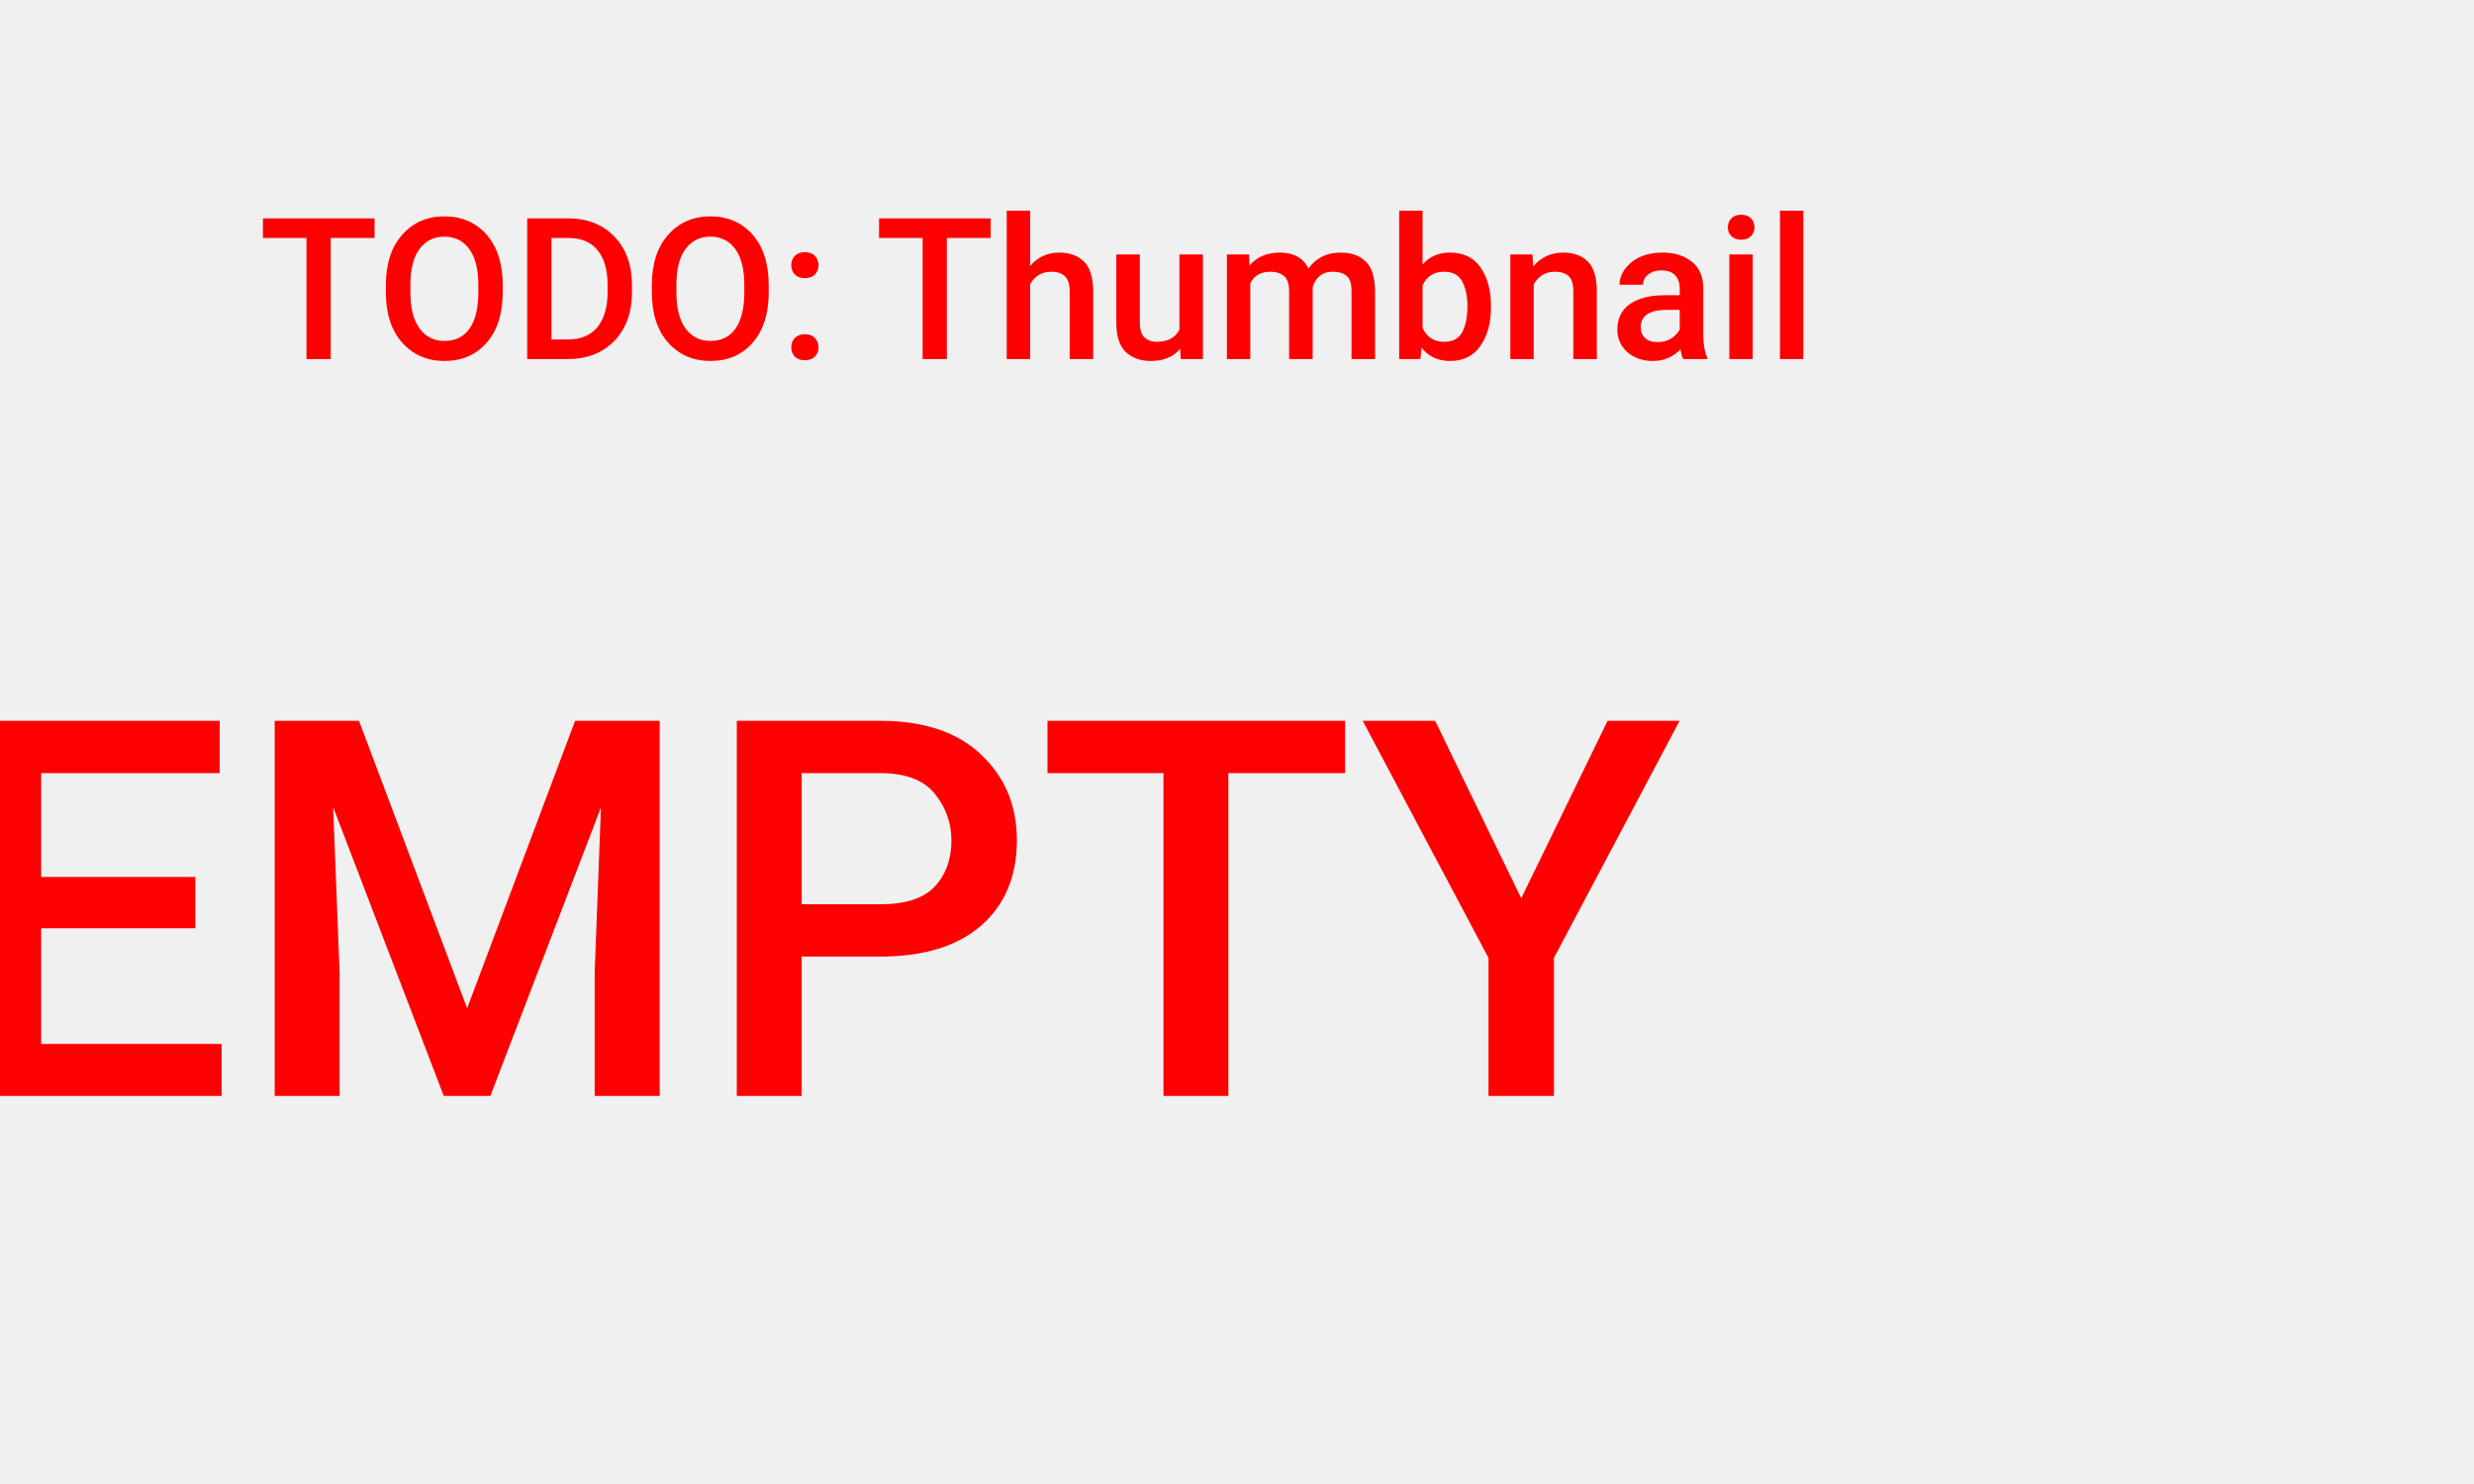
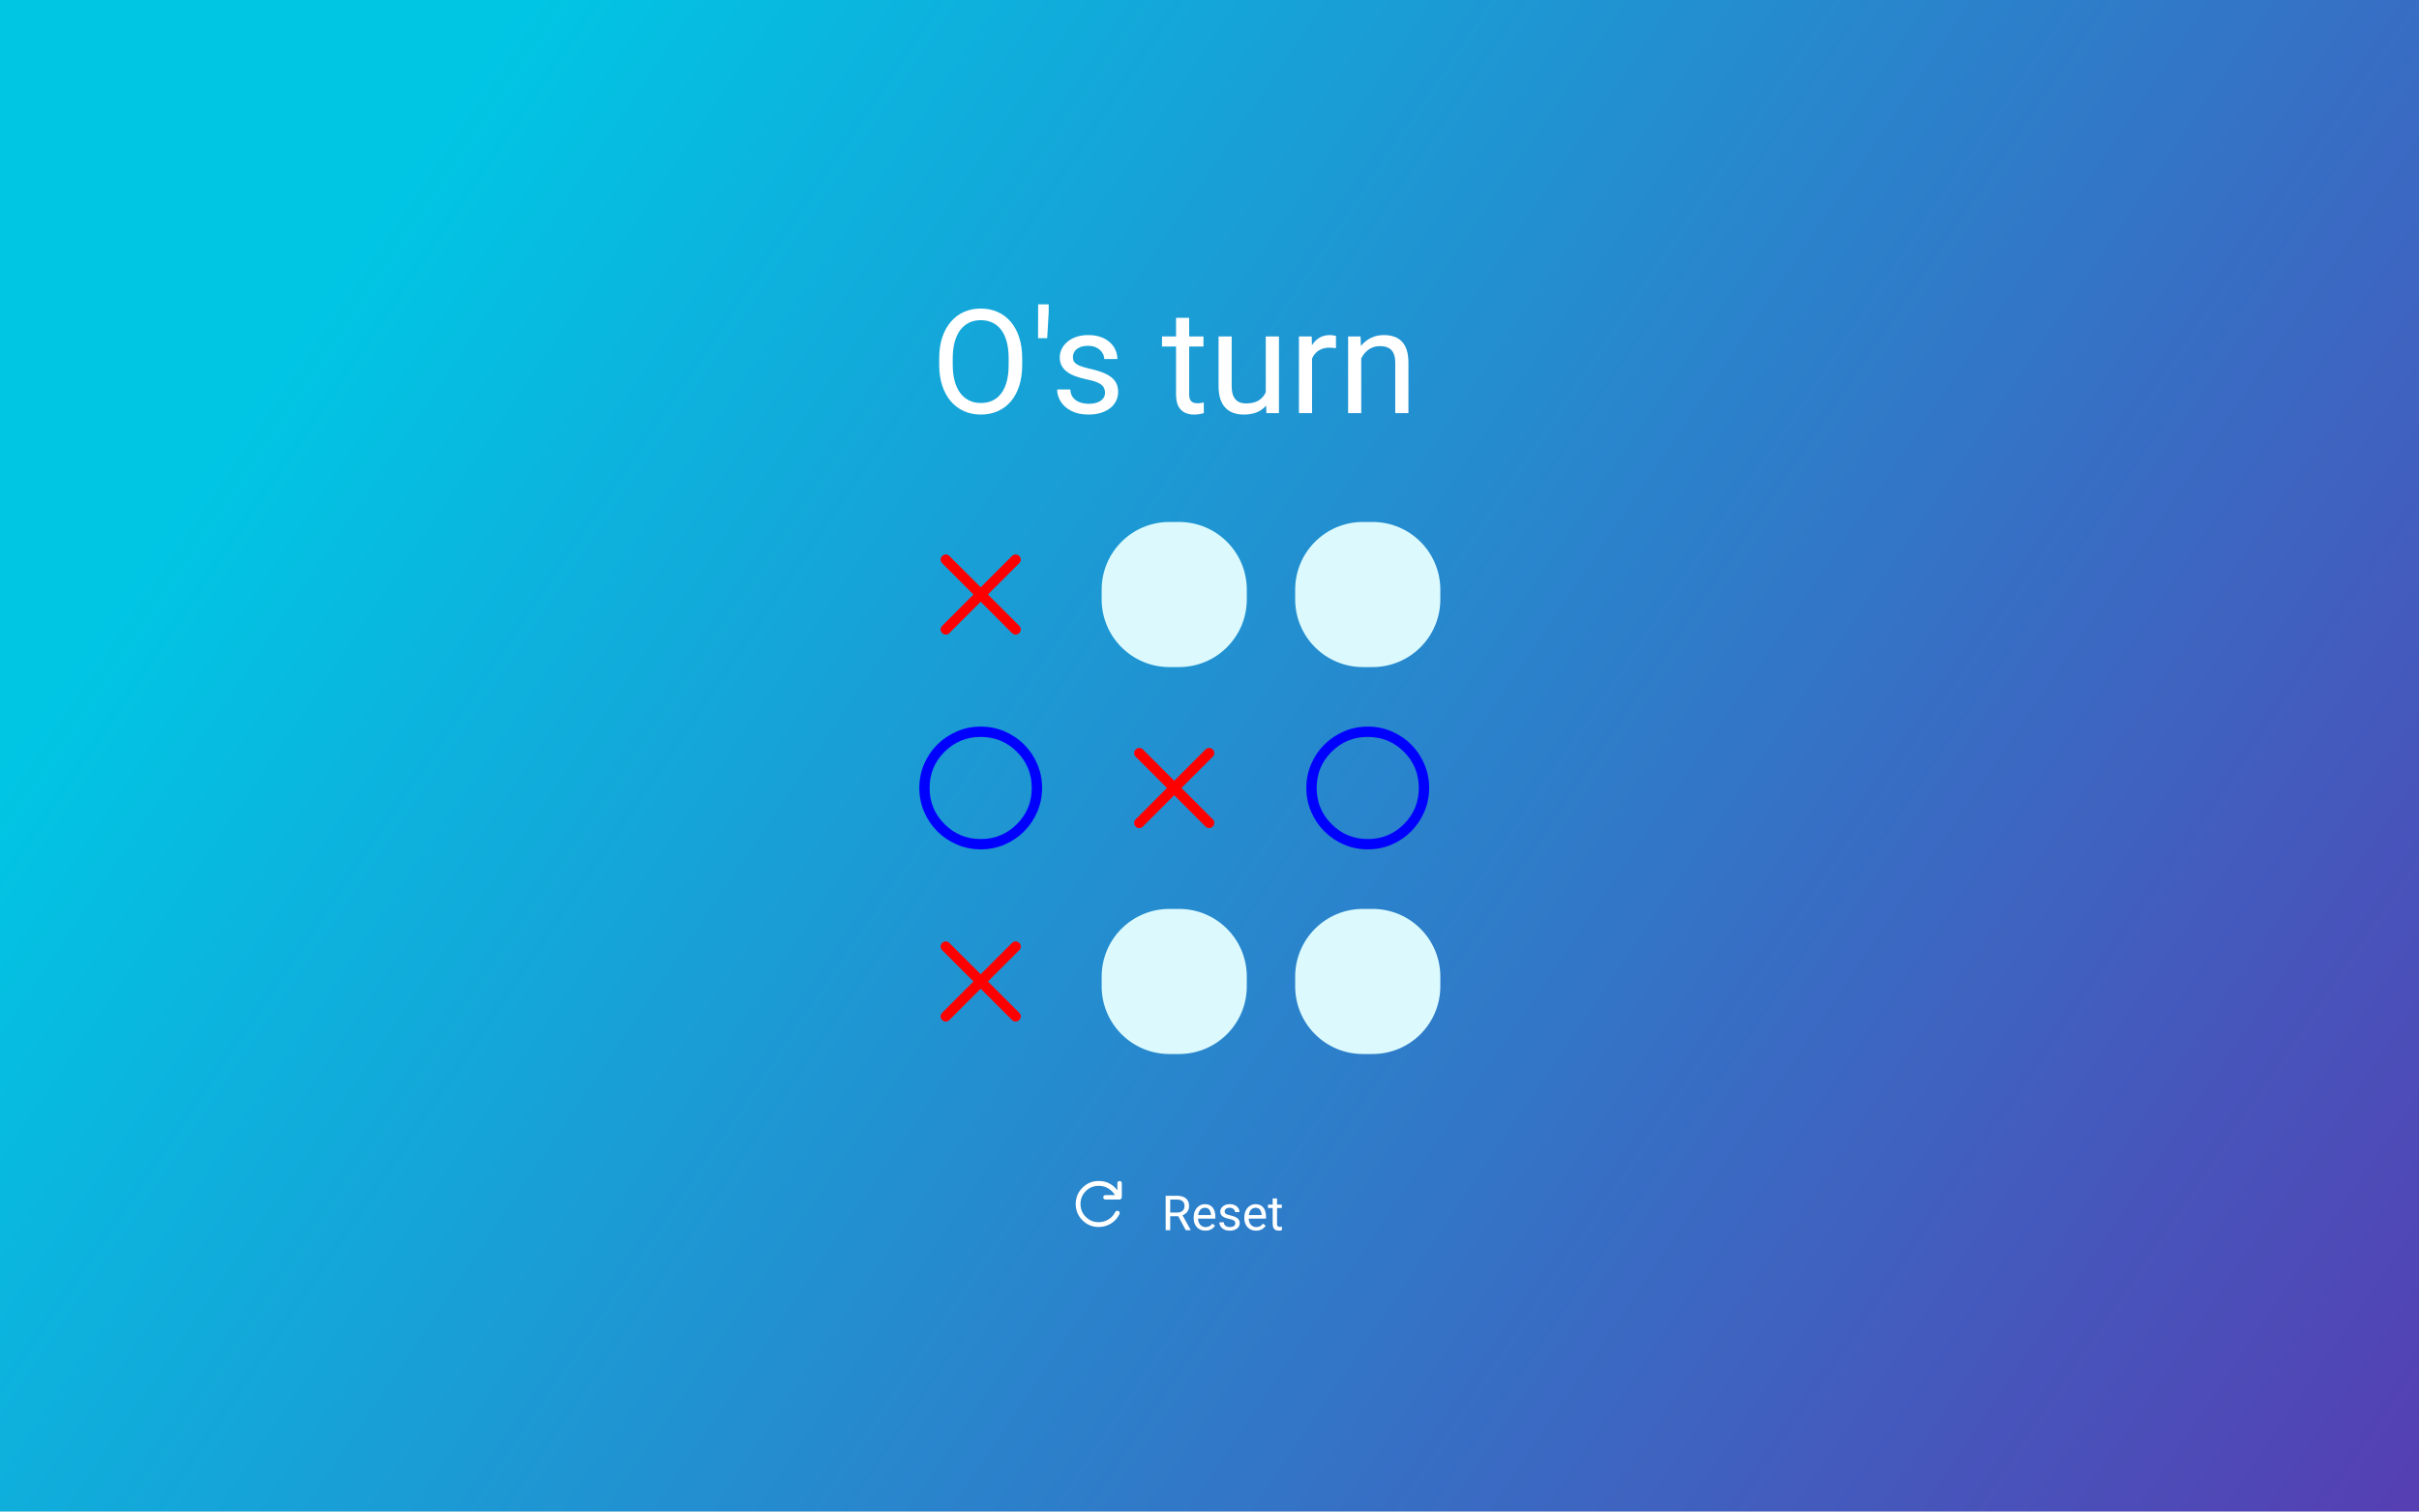
- <svg xmlns="http://www.w3.org/2000/svg" width="1000" height="600" viewBox="0 0 264.583 158.75" version="1.1" id="svg896">
-   <defs id="defs890">
-     <rect x="24.318" y="28.992" width="878.031" height="524.254" id="rect1" />
+ <svg xmlns="http://www.w3.org/2000/svg" width="800" height="500" viewBox="0 0 800 500" fill="none">
+   <rect width="800" height="500" fill="url(#paint0_linear_515_17133)" />
+   <g clip-path="url(#clip0_515_17133)">
+     <mask id="mask0_515_17133" style="mask-type:luminance" maskUnits="userSpaceOnUse" x="-717" y="52" width="2290" height="1185">
+       <path d="M1572.33 52H-717V1236.67H1572.33V52Z" fill="white" />
+     </mask>
+     <g mask="url(#mask0_515_17133)">
+       <mask id="mask1_515_17133" style="mask-type:luminance" maskUnits="userSpaceOnUse" x="-717" y="52" width="2211" height="1185">
+         <path d="M1493.67 52H-717V1236.67H1493.67V52Z" fill="white" />
+       </mask>
+       <g mask="url(#mask1_515_17133)">
+         <mask id="mask2_515_17133" style="mask-type:luminance" maskUnits="userSpaceOnUse" x="300" y="84" width="177" height="57">
+           <path d="M476.336 84H300.336V140.667H476.336V84Z" fill="white" />
+         </mask>
+         <g mask="url(#mask2_515_17133)">
+           <path d="M338.055 118.523V120.68C338.055 123.242 337.734 125.539 337.094 127.57C336.453 129.602 335.531 131.328 334.328 132.75C333.125 134.172 331.68 135.258 329.992 136.008C328.32 136.758 326.445 137.133 324.367 137.133C322.352 137.133 320.5 136.758 318.812 136.008C317.141 135.258 315.688 134.172 314.453 132.75C313.234 131.328 312.289 129.602 311.617 127.57C310.945 125.539 310.609 123.242 310.609 120.68V118.523C310.609 115.961 310.938 113.672 311.594 111.656C312.266 109.625 313.211 107.898 314.43 106.477C315.648 105.039 317.094 103.945 318.766 103.195C320.453 102.445 322.305 102.07 324.32 102.07C326.398 102.07 328.273 102.445 329.945 103.195C331.633 103.945 333.078 105.039 334.281 106.477C335.5 107.898 336.43 109.625 337.07 111.656C337.727 113.672 338.055 115.961 338.055 118.523ZM333.578 120.68V118.477C333.578 116.445 333.367 114.648 332.945 113.086C332.539 111.523 331.938 110.211 331.141 109.148C330.344 108.086 329.367 107.281 328.211 106.734C327.07 106.188 325.773 105.914 324.32 105.914C322.914 105.914 321.641 106.188 320.5 106.734C319.375 107.281 318.406 108.086 317.594 109.148C316.797 110.211 316.18 111.523 315.742 113.086C315.305 114.648 315.086 116.445 315.086 118.477V120.68C315.086 122.727 315.305 124.539 315.742 126.117C316.18 127.68 316.805 129 317.617 130.078C318.445 131.141 319.422 131.945 320.547 132.492C321.688 133.039 322.961 133.312 324.367 133.312C325.836 133.312 327.141 133.039 328.281 132.492C329.422 131.945 330.383 131.141 331.164 130.078C331.961 129 332.562 127.68 332.969 126.117C333.375 124.539 333.578 122.727 333.578 120.68ZM346.82 100.664V103.242L346.328 111.867H343.305L343.328 103.641V100.664H346.82ZM365.453 129.938C365.453 129.312 365.312 128.734 365.031 128.203C364.766 127.656 364.211 127.164 363.367 126.727C362.539 126.273 361.289 125.883 359.617 125.555C358.211 125.258 356.938 124.906 355.797 124.5C354.672 124.094 353.711 123.602 352.914 123.023C352.133 122.445 351.531 121.766 351.109 120.984C350.688 120.203 350.477 119.289 350.477 118.242C350.477 117.242 350.695 116.297 351.133 115.406C351.586 114.516 352.219 113.727 353.031 113.039C353.859 112.352 354.852 111.812 356.008 111.422C357.164 111.031 358.453 110.836 359.875 110.836C361.906 110.836 363.641 111.195 365.078 111.914C366.516 112.633 367.617 113.594 368.383 114.797C369.148 115.984 369.531 117.305 369.531 118.758H365.195C365.195 118.055 364.984 117.375 364.562 116.719C364.156 116.047 363.555 115.492 362.758 115.055C361.977 114.617 361.016 114.398 359.875 114.398C358.672 114.398 357.695 114.586 356.945 114.961C356.211 115.32 355.672 115.781 355.328 116.344C355 116.906 354.836 117.5 354.836 118.125C354.836 118.594 354.914 119.016 355.07 119.391C355.242 119.75 355.539 120.086 355.961 120.398C356.383 120.695 356.977 120.977 357.742 121.242C358.508 121.508 359.484 121.773 360.672 122.039C362.75 122.508 364.461 123.07 365.805 123.727C367.148 124.383 368.148 125.188 368.805 126.141C369.461 127.094 369.789 128.25 369.789 129.609C369.789 130.719 369.555 131.734 369.086 132.656C368.633 133.578 367.969 134.375 367.094 135.047C366.234 135.703 365.203 136.219 364 136.594C362.812 136.953 361.477 137.133 359.992 137.133C357.758 137.133 355.867 136.734 354.32 135.938C352.773 135.141 351.602 134.109 350.805 132.844C350.008 131.578 349.609 130.242 349.609 128.836H353.969C354.031 130.023 354.375 130.969 355 131.672C355.625 132.359 356.391 132.852 357.297 133.148C358.203 133.43 359.102 133.57 359.992 133.57C361.18 133.57 362.172 133.414 362.969 133.102C363.781 132.789 364.398 132.359 364.82 131.812C365.242 131.266 365.453 130.641 365.453 129.938ZM398.008 111.305V114.633H384.297V111.305H398.008ZM388.938 105.141H393.273V130.383C393.273 131.242 393.406 131.891 393.672 132.328C393.938 132.766 394.281 133.055 394.703 133.195C395.125 133.336 395.578 133.406 396.062 133.406C396.422 133.406 396.797 133.375 397.188 133.312C397.594 133.234 397.898 133.172 398.102 133.125L398.125 136.664C397.781 136.773 397.328 136.875 396.766 136.969C396.219 137.078 395.555 137.133 394.773 137.133C393.711 137.133 392.734 136.922 391.844 136.5C390.953 136.078 390.242 135.375 389.711 134.391C389.195 133.391 388.938 132.047 388.938 130.359V105.141ZM418.609 130.805V111.305H422.969V136.664H418.82L418.609 130.805ZM419.43 125.461L421.234 125.414C421.234 127.102 421.055 128.664 420.695 130.102C420.352 131.523 419.789 132.758 419.008 133.805C418.227 134.852 417.203 135.672 415.938 136.266C414.672 136.844 413.133 137.133 411.32 137.133C410.086 137.133 408.953 136.953 407.922 136.594C406.906 136.234 406.031 135.68 405.297 134.93C404.562 134.18 403.992 133.203 403.586 132C403.195 130.797 403 129.352 403 127.664V111.305H407.336V127.711C407.336 128.852 407.461 129.797 407.711 130.547C407.977 131.281 408.328 131.867 408.766 132.305C409.219 132.727 409.719 133.023 410.266 133.195C410.828 133.367 411.406 133.453 412 133.453C413.844 133.453 415.305 133.102 416.383 132.398C417.461 131.68 418.234 130.719 418.703 129.516C419.188 128.297 419.43 126.945 419.43 125.461ZM433.914 115.289V136.664H429.578V111.305H433.797L433.914 115.289ZM441.836 111.164L441.812 115.195C441.453 115.117 441.109 115.07 440.781 115.055C440.469 115.023 440.109 115.008 439.703 115.008C438.703 115.008 437.82 115.164 437.055 115.477C436.289 115.789 435.641 116.227 435.109 116.789C434.578 117.352 434.156 118.023 433.844 118.805C433.547 119.57 433.352 120.414 433.258 121.336L432.039 122.039C432.039 120.508 432.188 119.07 432.484 117.727C432.797 116.383 433.273 115.195 433.914 114.164C434.555 113.117 435.367 112.305 436.352 111.727C437.352 111.133 438.539 110.836 439.914 110.836C440.227 110.836 440.586 110.875 440.992 110.953C441.398 111.016 441.68 111.086 441.836 111.164ZM450.18 116.719V136.664H445.844V111.305H449.945L450.18 116.719ZM449.148 123.023L447.344 122.953C447.359 121.219 447.617 119.617 448.117 118.148C448.617 116.664 449.32 115.375 450.227 114.281C451.133 113.188 452.211 112.344 453.461 111.75C454.727 111.141 456.125 110.836 457.656 110.836C458.906 110.836 460.031 111.008 461.031 111.352C462.031 111.68 462.883 112.211 463.586 112.945C464.305 113.68 464.852 114.633 465.227 115.805C465.602 116.961 465.789 118.375 465.789 120.047V136.664H461.43V120C461.43 118.672 461.234 117.609 460.844 116.812C460.453 116 459.883 115.414 459.133 115.055C458.383 114.68 457.461 114.492 456.367 114.492C455.289 114.492 454.305 114.719 453.414 115.172C452.539 115.625 451.781 116.25 451.141 117.047C450.516 117.844 450.023 118.758 449.664 119.789C449.32 120.805 449.148 121.883 449.148 123.023Z" fill="white" />
+         </g>
+         <mask id="mask3_515_17133" style="mask-type:luminance" maskUnits="userSpaceOnUse" x="300" y="172" width="49" height="49">
+           <path d="M348.336 172.664H300.336V220.664H348.336V172.664Z" fill="white" />
+         </mask>
+         <g mask="url(#mask3_515_17133)">
+           <path d="M324.331 199.054L313.975 209.411C313.635 209.751 313.237 209.921 312.781 209.921C312.326 209.921 311.928 209.751 311.588 209.411C311.248 209.071 311.078 208.673 311.078 208.217C311.078 207.762 311.248 207.364 311.588 207.024L321.944 196.667L311.588 186.311C311.248 185.971 311.078 185.573 311.078 185.117C311.078 184.662 311.248 184.264 311.588 183.924C311.928 183.584 312.326 183.414 312.781 183.414C313.237 183.414 313.635 183.584 313.975 183.924L324.331 194.28L334.688 183.924C335.028 183.584 335.426 183.414 335.881 183.414C336.337 183.414 336.735 183.584 337.075 183.924C337.415 184.264 337.585 184.662 337.585 185.117C337.585 185.573 337.415 185.971 337.075 186.311L326.718 196.667L337.075 207.024C337.415 207.364 337.585 207.762 337.585 208.217C337.585 208.673 337.415 209.071 337.075 209.411C336.735 209.751 336.337 209.921 335.881 209.921C335.426 209.921 335.028 209.751 334.688 209.411L324.331 199.054Z" fill="#FF0000" />
+         </g>
+         <path d="M389.936 172.664H386.736C374.365 172.664 364.336 182.693 364.336 195.064V198.264C364.336 210.635 374.365 220.664 386.736 220.664H389.936C402.307 220.664 412.336 210.635 412.336 198.264V195.064C412.336 182.693 402.307 172.664 389.936 172.664Z" fill="#DCFAFE" />
+         <path d="M453.936 172.664H450.736C438.365 172.664 428.336 182.693 428.336 195.064V198.264C428.336 210.635 438.365 220.664 450.736 220.664H453.936C466.307 220.664 476.336 210.635 476.336 198.264V195.064C476.336 182.693 466.307 172.664 453.936 172.664Z" fill="#DCFAFE" />
+         <mask id="mask4_515_17133" style="mask-type:luminance" maskUnits="userSpaceOnUse" x="300" y="236" width="49" height="49">
+           <path d="M348.336 236.664H300.336V284.664H348.336V236.664Z" fill="white" />
+         </mask>
+         <g mask="url(#mask4_515_17133)">
+           <path d="M324.332 280.961C321.55 280.961 318.924 280.43 316.455 279.367C313.986 278.305 311.829 276.852 309.985 275.008C308.141 273.164 306.688 271.008 305.625 268.54C304.563 266.072 304.031 263.446 304.031 260.664C304.031 257.849 304.563 255.206 305.625 252.737C306.688 250.268 308.14 248.12 309.983 246.292C311.826 244.464 313.982 243.017 316.45 241.951C318.919 240.885 321.545 240.352 324.327 240.352C327.144 240.352 329.787 240.884 332.257 241.95C334.727 243.016 336.876 244.462 338.703 246.288C340.53 248.115 341.976 250.263 343.042 252.733C344.108 255.202 344.641 257.845 344.641 260.662C344.641 263.446 344.108 266.072 343.042 268.541C341.976 271.01 340.529 273.166 338.701 275.009C336.873 276.852 334.725 278.305 332.257 279.367C329.789 280.43 327.147 280.961 324.332 280.961V280.961ZM324.33 277.555C329.032 277.555 333.022 275.909 336.302 272.617C339.583 269.326 341.223 265.341 341.223 260.662C341.223 255.961 339.583 251.97 336.302 248.69C333.022 245.41 329.03 243.77 324.324 243.77C319.652 243.77 315.67 245.41 312.377 248.69C309.084 251.97 307.438 255.963 307.438 260.668C307.438 265.341 309.084 269.323 312.375 272.616C315.667 275.908 319.652 277.555 324.33 277.555Z" fill="#0000FF" />
+         </g>
+         <mask id="mask5_515_17133" style="mask-type:luminance" maskUnits="userSpaceOnUse" x="364" y="236" width="49" height="49">
+           <path d="M412.336 236.664H364.336V284.664H412.336V236.664Z" fill="white" />
+         </mask>
+         <g mask="url(#mask5_515_17133)">
+           <path d="M388.331 263.054L377.975 273.411C377.635 273.751 377.237 273.921 376.781 273.921C376.326 273.921 375.928 273.751 375.588 273.411C375.248 273.071 375.078 272.673 375.078 272.217C375.078 271.762 375.248 271.364 375.588 271.024L385.944 260.667L375.588 250.311C375.248 249.971 375.078 249.573 375.078 249.117C375.078 248.662 375.248 248.264 375.588 247.924C375.928 247.584 376.326 247.414 376.781 247.414C377.237 247.414 377.635 247.584 377.975 247.924L388.331 258.28L398.688 247.924C399.028 247.584 399.426 247.414 399.881 247.414C400.337 247.414 400.735 247.584 401.075 247.924C401.415 248.264 401.585 248.662 401.585 249.117C401.585 249.573 401.415 249.971 401.075 250.311L390.718 260.667L401.075 271.024C401.415 271.364 401.585 271.762 401.585 272.217C401.585 272.673 401.415 273.071 401.075 273.411C400.735 273.751 400.337 273.921 399.881 273.921C399.426 273.921 399.028 273.751 398.688 273.411L388.331 263.054Z" fill="#FF0000" />
+         </g>
+         <mask id="mask6_515_17133" style="mask-type:luminance" maskUnits="userSpaceOnUse" x="428" y="236" width="49" height="49">
+           <path d="M476.336 236.664H428.336V284.664H476.336V236.664Z" fill="white" />
+         </mask>
+         <g mask="url(#mask6_515_17133)">
+           <path d="M452.332 280.961C449.55 280.961 446.924 280.43 444.455 279.367C441.986 278.305 439.829 276.852 437.985 275.008C436.141 273.164 434.688 271.008 433.625 268.54C432.563 266.072 432.031 263.446 432.031 260.664C432.031 257.849 432.563 255.206 433.625 252.737C434.688 250.268 436.14 248.12 437.983 246.292C439.826 244.464 441.982 243.017 444.45 241.951C446.919 240.885 449.545 240.352 452.327 240.352C455.144 240.352 457.787 240.884 460.257 241.95C462.727 243.016 464.876 244.462 466.703 246.288C468.53 248.115 469.976 250.263 471.042 252.733C472.108 255.202 472.641 257.845 472.641 260.662C472.641 263.446 472.108 266.072 471.042 268.541C469.976 271.01 468.529 273.166 466.701 275.009C464.873 276.852 462.725 278.305 460.257 279.367C457.789 280.43 455.147 280.961 452.332 280.961V280.961ZM452.33 277.555C457.032 277.555 461.022 275.909 464.302 272.617C467.583 269.326 469.223 265.341 469.223 260.662C469.223 255.961 467.583 251.97 464.302 248.69C461.022 245.41 457.03 243.77 452.324 243.77C447.652 243.77 443.67 245.41 440.377 248.69C437.084 251.97 435.438 255.963 435.438 260.668C435.438 265.341 437.084 269.323 440.375 272.616C443.667 275.908 447.652 277.555 452.33 277.555Z" fill="#0000FF" />
+         </g>
+         <mask id="mask7_515_17133" style="mask-type:luminance" maskUnits="userSpaceOnUse" x="300" y="300" width="49" height="49">
+           <path d="M348.336 300.664H300.336V348.664H348.336V300.664Z" fill="white" />
+         </mask>
+         <g mask="url(#mask7_515_17133)">
+           <path d="M324.331 327.054L313.975 337.411C313.635 337.751 313.237 337.921 312.781 337.921C312.326 337.921 311.928 337.751 311.588 337.411C311.248 337.071 311.078 336.673 311.078 336.217C311.078 335.762 311.248 335.364 311.588 335.024L321.944 324.667L311.588 314.311C311.248 313.971 311.078 313.573 311.078 313.117C311.078 312.662 311.248 312.264 311.588 311.924C311.928 311.584 312.326 311.414 312.781 311.414C313.237 311.414 313.635 311.584 313.975 311.924L324.331 322.28L334.688 311.924C335.028 311.584 335.426 311.414 335.881 311.414C336.337 311.414 336.735 311.584 337.075 311.924C337.415 312.264 337.585 312.662 337.585 313.117C337.585 313.573 337.415 313.971 337.075 314.311L326.718 324.667L337.075 335.024C337.415 335.364 337.585 335.762 337.585 336.217C337.585 336.673 337.415 337.071 337.075 337.411C336.735 337.751 336.337 337.921 335.881 337.921C335.426 337.921 335.028 337.751 334.688 337.411L324.331 327.054Z" fill="#FF0000" />
+         </g>
+         <path d="M389.936 300.664H386.736C374.365 300.664 364.336 310.693 364.336 323.064V326.264C364.336 338.635 374.365 348.664 386.736 348.664H389.936C402.307 348.664 412.336 338.635 412.336 326.264V323.064C412.336 310.693 402.307 300.664 389.936 300.664Z" fill="#DCFAFE" />
+         <path d="M453.936 300.664H450.736C438.365 300.664 428.336 310.693 428.336 323.064V326.264C428.336 338.635 438.365 348.664 450.736 348.664H453.936C466.307 348.664 476.336 338.635 476.336 326.264V323.064C476.336 310.693 466.307 300.664 453.936 300.664Z" fill="#DCFAFE" />
+         <mask id="mask8_515_17133" style="mask-type:luminance" maskUnits="userSpaceOnUse" x="70" y="334" width="636" height="128">
+           <path d="M476.336 380.664H300.336V415.864H476.336V380.664Z" fill="white" />
+           <path d="M705.952 334.75H70.719V461.8H705.952V334.75Z" fill="white" />
+           <path d="M476.336 380.664H300.336V415.864H476.336V380.664Z" fill="white" />
+         </mask>
+         <g mask="url(#mask8_515_17133)">
+           <mask id="mask9_515_17133" style="mask-type:luminance" maskUnits="userSpaceOnUse" x="352" y="387" width="23" height="23">
+             <path d="M374.58 387.07H352.18V409.47H374.58V387.07Z" fill="white" />
+           </mask>
+           <g mask="url(#mask9_515_17133)">
+             <path d="M363.355 405.88C361.249 405.88 359.455 405.139 357.973 403.657C356.491 402.174 355.75 400.381 355.75 398.275C355.75 396.169 356.491 394.374 357.973 392.89C359.455 391.406 361.249 390.664 363.355 390.664C364.699 390.664 365.88 390.936 366.895 391.48C367.911 392.024 368.79 392.774 369.532 393.729V391.397C369.532 391.186 369.601 391.011 369.738 390.872C369.875 390.734 370.051 390.664 370.266 390.664C370.477 390.664 370.652 390.734 370.791 390.872C370.93 391.011 370.999 391.186 370.999 391.397V396.002C370.999 396.23 370.923 396.419 370.77 396.57C370.618 396.721 370.427 396.796 370.199 396.796H365.589C365.38 396.796 365.206 396.727 365.068 396.588C364.93 396.449 364.861 396.274 364.861 396.063C364.861 395.853 364.931 395.68 365.07 395.542C365.209 395.404 365.384 395.335 365.595 395.335H368.759C368.164 394.417 367.415 393.675 366.512 393.108C365.609 392.542 364.556 392.259 363.355 392.259C361.675 392.259 360.252 392.842 359.087 394.007C357.922 395.172 357.339 396.594 357.339 398.275C357.339 399.955 357.922 401.378 359.087 402.543C360.252 403.708 361.675 404.29 363.355 404.29C364.492 404.29 365.555 403.994 366.543 403.402C367.532 402.81 368.277 402.01 368.778 401.001C368.877 400.811 369.028 400.67 369.232 400.58C369.436 400.489 369.636 400.488 369.832 400.577C370.042 400.662 370.183 400.803 370.257 401.001C370.33 401.198 370.322 401.398 370.233 401.599C369.608 402.909 368.678 403.95 367.442 404.722C366.206 405.494 364.844 405.88 363.355 405.88Z" fill="white" />
+           </g>
+           <mask id="mask10_515_17133" style="mask-type:luminance" maskUnits="userSpaceOnUse" x="384" y="388" width="41" height="20">
+             <path d="M424.48 388.602H384.18V407.935H424.48V388.602Z" fill="white" />
+           </mask>
+           <g mask="url(#mask10_515_17133)">
+             <path d="M385.5 395.562H389.266C390.12 395.562 390.841 395.693 391.43 395.953C392.023 396.214 392.474 396.599 392.781 397.109C393.094 397.615 393.25 398.237 393.25 398.977C393.25 399.497 393.143 399.974 392.93 400.406C392.721 400.833 392.419 401.198 392.023 401.5C391.633 401.797 391.164 402.018 390.617 402.164L390.195 402.328H386.656L386.641 401.102H389.312C389.854 401.102 390.305 401.008 390.664 400.82C391.023 400.628 391.294 400.37 391.477 400.047C391.659 399.724 391.75 399.367 391.75 398.977C391.75 398.539 391.664 398.156 391.492 397.828C391.32 397.5 391.049 397.247 390.68 397.07C390.315 396.888 389.844 396.797 389.266 396.797H387.008V406.938H385.5V395.562ZM392.148 406.938L389.383 401.781L390.953 401.773L393.758 406.844V406.938H392.148ZM398.648 407.094C398.06 407.094 397.526 406.995 397.047 406.797C396.573 406.594 396.164 406.31 395.82 405.945C395.482 405.581 395.221 405.148 395.039 404.648C394.857 404.148 394.766 403.602 394.766 403.008V402.68C394.766 401.992 394.867 401.38 395.07 400.844C395.273 400.302 395.549 399.844 395.898 399.469C396.247 399.094 396.643 398.81 397.086 398.617C397.529 398.424 397.987 398.328 398.461 398.328C399.065 398.328 399.586 398.432 400.023 398.641C400.466 398.849 400.828 399.141 401.109 399.516C401.391 399.885 401.599 400.323 401.734 400.828C401.87 401.328 401.938 401.875 401.938 402.469V403.117H395.625V401.938H400.492V401.828C400.471 401.453 400.393 401.089 400.258 400.734C400.128 400.38 399.919 400.089 399.633 399.859C399.346 399.63 398.956 399.516 398.461 399.516C398.133 399.516 397.831 399.586 397.555 399.727C397.279 399.862 397.042 400.065 396.844 400.336C396.646 400.607 396.492 400.938 396.383 401.328C396.273 401.719 396.219 402.169 396.219 402.68V403.008C396.219 403.409 396.273 403.786 396.383 404.141C396.497 404.49 396.661 404.797 396.875 405.062C397.094 405.328 397.357 405.536 397.664 405.688C397.977 405.839 398.331 405.914 398.727 405.914C399.237 405.914 399.669 405.81 400.023 405.602C400.378 405.393 400.688 405.115 400.953 404.766L401.828 405.461C401.646 405.737 401.414 406 401.133 406.25C400.852 406.5 400.505 406.703 400.094 406.859C399.688 407.016 399.206 407.094 398.648 407.094ZM408.547 404.695C408.547 404.487 408.5 404.294 408.406 404.117C408.318 403.935 408.133 403.771 407.852 403.625C407.576 403.474 407.159 403.344 406.602 403.234C406.133 403.135 405.708 403.018 405.328 402.883C404.953 402.747 404.633 402.583 404.367 402.391C404.107 402.198 403.906 401.971 403.766 401.711C403.625 401.451 403.555 401.146 403.555 400.797C403.555 400.464 403.628 400.148 403.773 399.852C403.924 399.555 404.135 399.292 404.406 399.062C404.682 398.833 405.013 398.654 405.398 398.523C405.784 398.393 406.214 398.328 406.688 398.328C407.365 398.328 407.943 398.448 408.422 398.688C408.901 398.927 409.268 399.247 409.523 399.648C409.779 400.044 409.906 400.484 409.906 400.969H408.461C408.461 400.734 408.391 400.508 408.25 400.289C408.115 400.065 407.914 399.88 407.648 399.734C407.388 399.589 407.068 399.516 406.688 399.516C406.286 399.516 405.961 399.578 405.711 399.703C405.466 399.823 405.286 399.977 405.172 400.164C405.062 400.352 405.008 400.549 405.008 400.758C405.008 400.914 405.034 401.055 405.086 401.18C405.143 401.299 405.242 401.411 405.383 401.516C405.523 401.615 405.721 401.708 405.977 401.797C406.232 401.885 406.557 401.974 406.953 402.062C407.646 402.219 408.216 402.406 408.664 402.625C409.112 402.844 409.445 403.112 409.664 403.43C409.883 403.747 409.992 404.133 409.992 404.586C409.992 404.956 409.914 405.294 409.758 405.602C409.607 405.909 409.385 406.174 409.094 406.398C408.807 406.617 408.464 406.789 408.062 406.914C407.667 407.034 407.221 407.094 406.727 407.094C405.982 407.094 405.352 406.961 404.836 406.695C404.32 406.43 403.93 406.086 403.664 405.664C403.398 405.242 403.266 404.797 403.266 404.328H404.719C404.74 404.724 404.854 405.039 405.062 405.273C405.271 405.503 405.526 405.667 405.828 405.766C406.13 405.859 406.43 405.906 406.727 405.906C407.122 405.906 407.453 405.854 407.719 405.75C407.99 405.646 408.195 405.503 408.336 405.32C408.477 405.138 408.547 404.93 408.547 404.695ZM415.398 407.094C414.81 407.094 414.276 406.995 413.797 406.797C413.323 406.594 412.914 406.31 412.57 405.945C412.232 405.581 411.971 405.148 411.789 404.648C411.607 404.148 411.516 403.602 411.516 403.008V402.68C411.516 401.992 411.617 401.38 411.82 400.844C412.023 400.302 412.299 399.844 412.648 399.469C412.997 399.094 413.393 398.81 413.836 398.617C414.279 398.424 414.737 398.328 415.211 398.328C415.815 398.328 416.336 398.432 416.773 398.641C417.216 398.849 417.578 399.141 417.859 399.516C418.141 399.885 418.349 400.323 418.484 400.828C418.62 401.328 418.688 401.875 418.688 402.469V403.117H412.375V401.938H417.242V401.828C417.221 401.453 417.143 401.089 417.008 400.734C416.878 400.38 416.669 400.089 416.383 399.859C416.096 399.63 415.706 399.516 415.211 399.516C414.883 399.516 414.581 399.586 414.305 399.727C414.029 399.862 413.792 400.065 413.594 400.336C413.396 400.607 413.242 400.938 413.133 401.328C413.023 401.719 412.969 402.169 412.969 402.68V403.008C412.969 403.409 413.023 403.786 413.133 404.141C413.247 404.49 413.411 404.797 413.625 405.062C413.844 405.328 414.107 405.536 414.414 405.688C414.727 405.839 415.081 405.914 415.477 405.914C415.987 405.914 416.419 405.81 416.773 405.602C417.128 405.393 417.438 405.115 417.703 404.766L418.578 405.461C418.396 405.737 418.164 406 417.883 406.25C417.602 406.5 417.255 406.703 416.844 406.859C416.438 407.016 415.956 407.094 415.398 407.094ZM423.914 398.484V399.594H419.344V398.484H423.914ZM420.891 396.43H422.336V404.844C422.336 405.13 422.38 405.346 422.469 405.492C422.557 405.638 422.672 405.734 422.812 405.781C422.953 405.828 423.104 405.852 423.266 405.852C423.385 405.852 423.51 405.841 423.641 405.82C423.776 405.794 423.878 405.773 423.945 405.758L423.953 406.938C423.839 406.974 423.688 407.008 423.5 407.039C423.318 407.076 423.096 407.094 422.836 407.094C422.482 407.094 422.156 407.023 421.859 406.883C421.562 406.742 421.326 406.508 421.148 406.18C420.977 405.846 420.891 405.398 420.891 404.836V396.43Z" fill="white" />
+           </g>
+         </g>
+       </g>
+     </g>
+   </g>
+   <defs>
+     <linearGradient id="paint0_linear_515_17133" x1="4.749" y1="7.39654e-06" x2="779.078" y2="523.904" gradientUnits="userSpaceOnUse">
+       <stop offset="0.147" stop-color="#00C6E4" />
+       <stop offset="1" stop-color="#553FB3" />
+     </linearGradient>
+     <clipPath id="clip0_515_17133">
+       <rect width="472" height="421" fill="white" transform="translate(164 59)" />
+     </clipPath>
  </defs>
-   <g id="layer1">
-     <text xml:space="preserve" transform="scale(0.2645833)" id="text1" style="fill:#002c32;-inkscape-font-specification:'Roboto Medium';font-family:Roboto;font-size:21.333px;line-height:30.236px;paint-order:stroke fill markers;stroke-width:185;font-weight:500;text-align:center;white-space:pre;shape-inside:url(#rect1)" />
-     <text xml:space="preserve" style="font-weight:500;font-size:21.167px;line-height:30px;font-family:Roboto;-inkscape-font-specification:'Roboto Medium';text-align:center;text-anchor:middle;fill:#ff0000;fill-opacity:1;stroke-width:48.948;paint-order:stroke fill markers" x="124.166" y="38.41" id="text2">
-       <tspan id="tspan2" style="font-size:21.167px;line-height:30px;fill:#ff0000;fill-opacity:1;stroke-width:48.948" x="124.166" y="38.41">TODO: Thumbnail</tspan>
-     </text>
-     <text xml:space="preserve" style="font-weight:500;font-size:56.444px;line-height:80px;font-family:Roboto;-inkscape-font-specification:'Roboto Medium';text-align:center;text-anchor:middle;fill:#ff0000;fill-opacity:1;stroke-width:48.948;paint-order:stroke fill markers" x="121.774" y="117.231" id="text3">
-       <tspan id="tspan3" style="font-size:56.444px;line-height:80px;fill:#ff0000;fill-opacity:1;stroke-width:48.948" x="121.774" y="117.231">EMPTY</tspan>
-     </text>
-   </g>
</svg>
